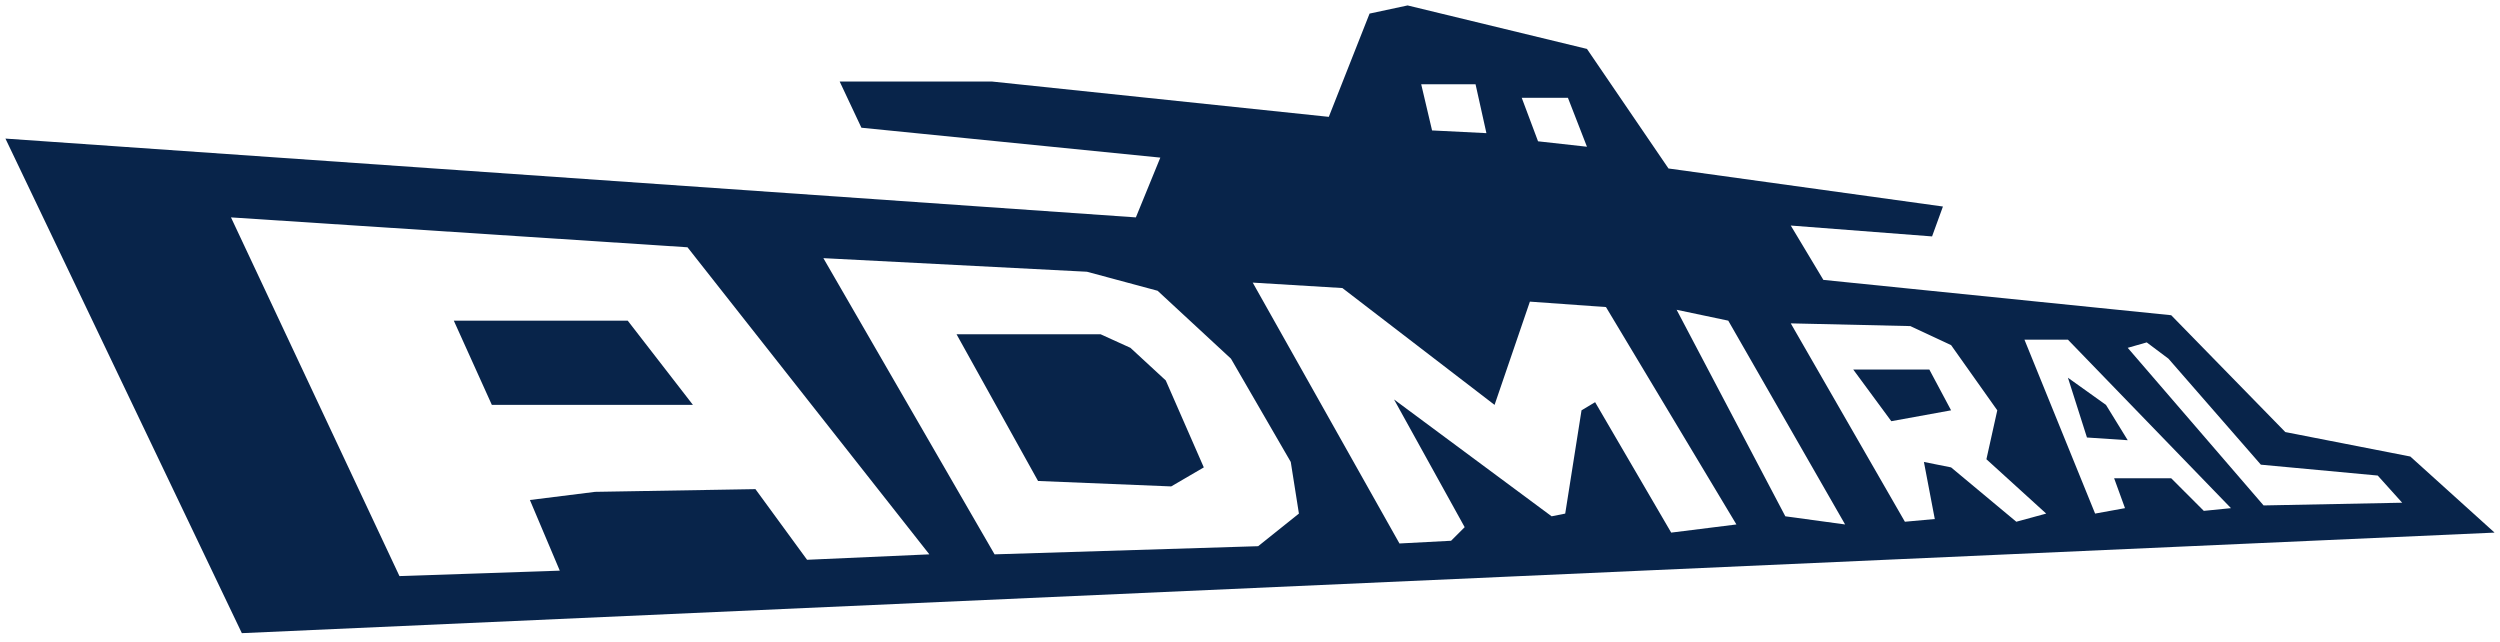
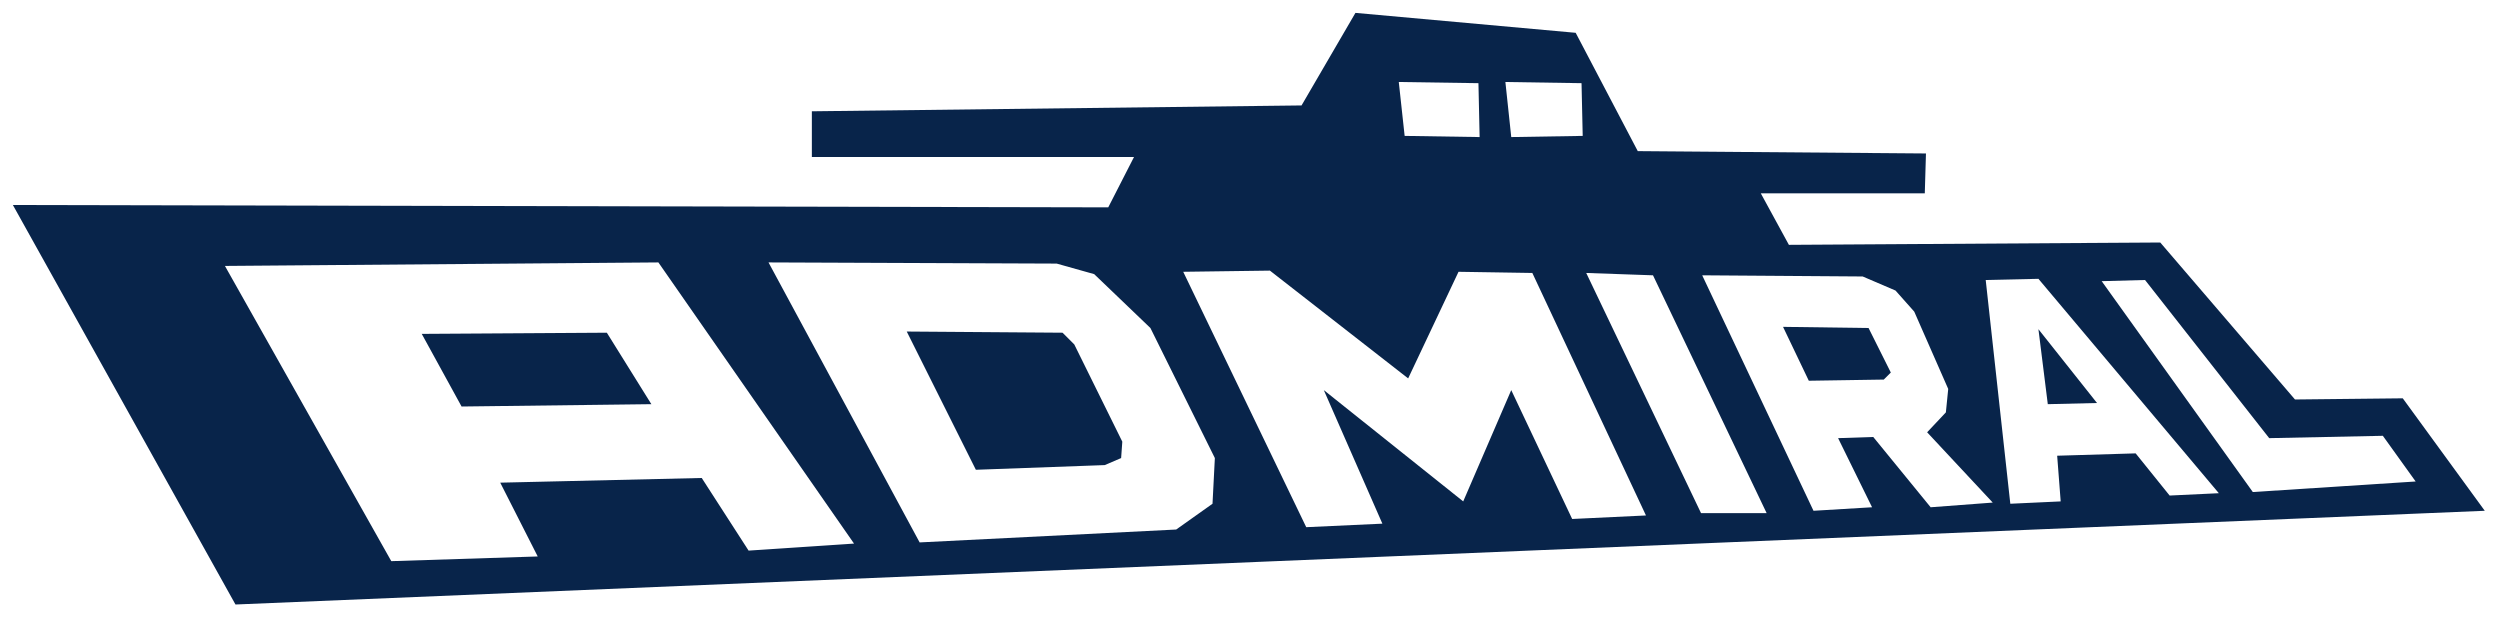
- <svg xmlns="http://www.w3.org/2000/svg" viewBox="0 0 920 236" role="img" aria-label="ADMIRAL">
-   <path fill="#08244a" fill-rule="evenodd" d="M918,196 887,168 841,159 799,116 671,103 659,83 711,87 715,76 614,62 584,18 518,2 504,5 489,43 365,30 309,30 317,47 427,58 418,80 2,51 89,233Z M783,128 790,126 798,132 832,171 875,175 884,185 833,186Z M745,125 761,125 821,187 811,188 799,176 778,176 782,187 771,189Z M761,139 768,161 783,162 775,149Z M659,119 703,120 718,127 735,151 731,169 753,189 742,192 718,172 708,170 712,191 701,192Z M682,136 696,155 718,151 710,136Z M617,114 636,118 679,193 657,190Z M461,104 494,106 550,149 563,111 591,113 639,193 615,196 587,148 582,151 576,189 571,190 513,147 539,194 534,199 515,200Z M303,95 400,100 426,107 453,132 475,170 478,189 463,201 366,204Z M352,123 382,177 431,179 443,172 429,140 416,128 405,123Z M85,80 253,91 342,204 297,206 278,180 219,181 195,184 206,210 147,212Z M167,118 181,149 255,149 231,118Z M560,36 577,36 584,54 566,52Z M523,31 543,31 547,49 527,48Z" />
+ <svg xmlns="http://www.w3.org/2000/svg" viewBox="16 108 2134 536" role="img" aria-labelledby="admiral-title">
+   <path fill="#08244a" fill-rule="evenodd" d="M2137,544 L2067,448 L1975,449 L1860,315 L1543,317 L1519,273 L1659,273 L1660,239 L1414,237 L1361,136 L1173,119 L1127,198 L709,203 L709,242 L984,242 L962,285 L27,283 L217,624Z M1810,348 L1847,347 L1953,482 L2050,480 L2078,519 L1939,528Z M1711,347 L1756,346 L1910,529 L1868,531 L1839,495 L1772,497 L1775,536 L1732,538Z M1756,389 L1764,453 L1806,452Z M1469,343 L1606,344 L1634,356 L1650,374 L1679,440 L1677,460 L1661,477 L1717,537 L1664,541 L1615,481 L1585,482 L1614,541 L1564,544Z M1538,387 L1560,433 L1624,432 L1630,426 L1611,388Z M1370,341 L1427,343 L1524,546 L1468,546Z M1026,340 L1100,339 L1218,431 L1261,340 L1324,341 L1421,548 L1358,551 L1306,441 L1265,536 L1146,441 L1196,555 L1131,558Z M208,335 L578,332 L745,572 L655,578 L615,516 L443,520 L475,583 L350,587Z M376,393 L410,455 L572,453 L534,392Z M672,332 L918,333 L950,342 L998,388 L1053,499 L1051,538 L1020,560 L801,571Z M790,391 L849,509 L959,505 L973,499 L974,485 L933,402 L923,392Z M1301,178 L1366,179 L1367,224 L1306,225Z M1210,178 L1278,179 L1279,225 L1215,224Z" />
</svg>
